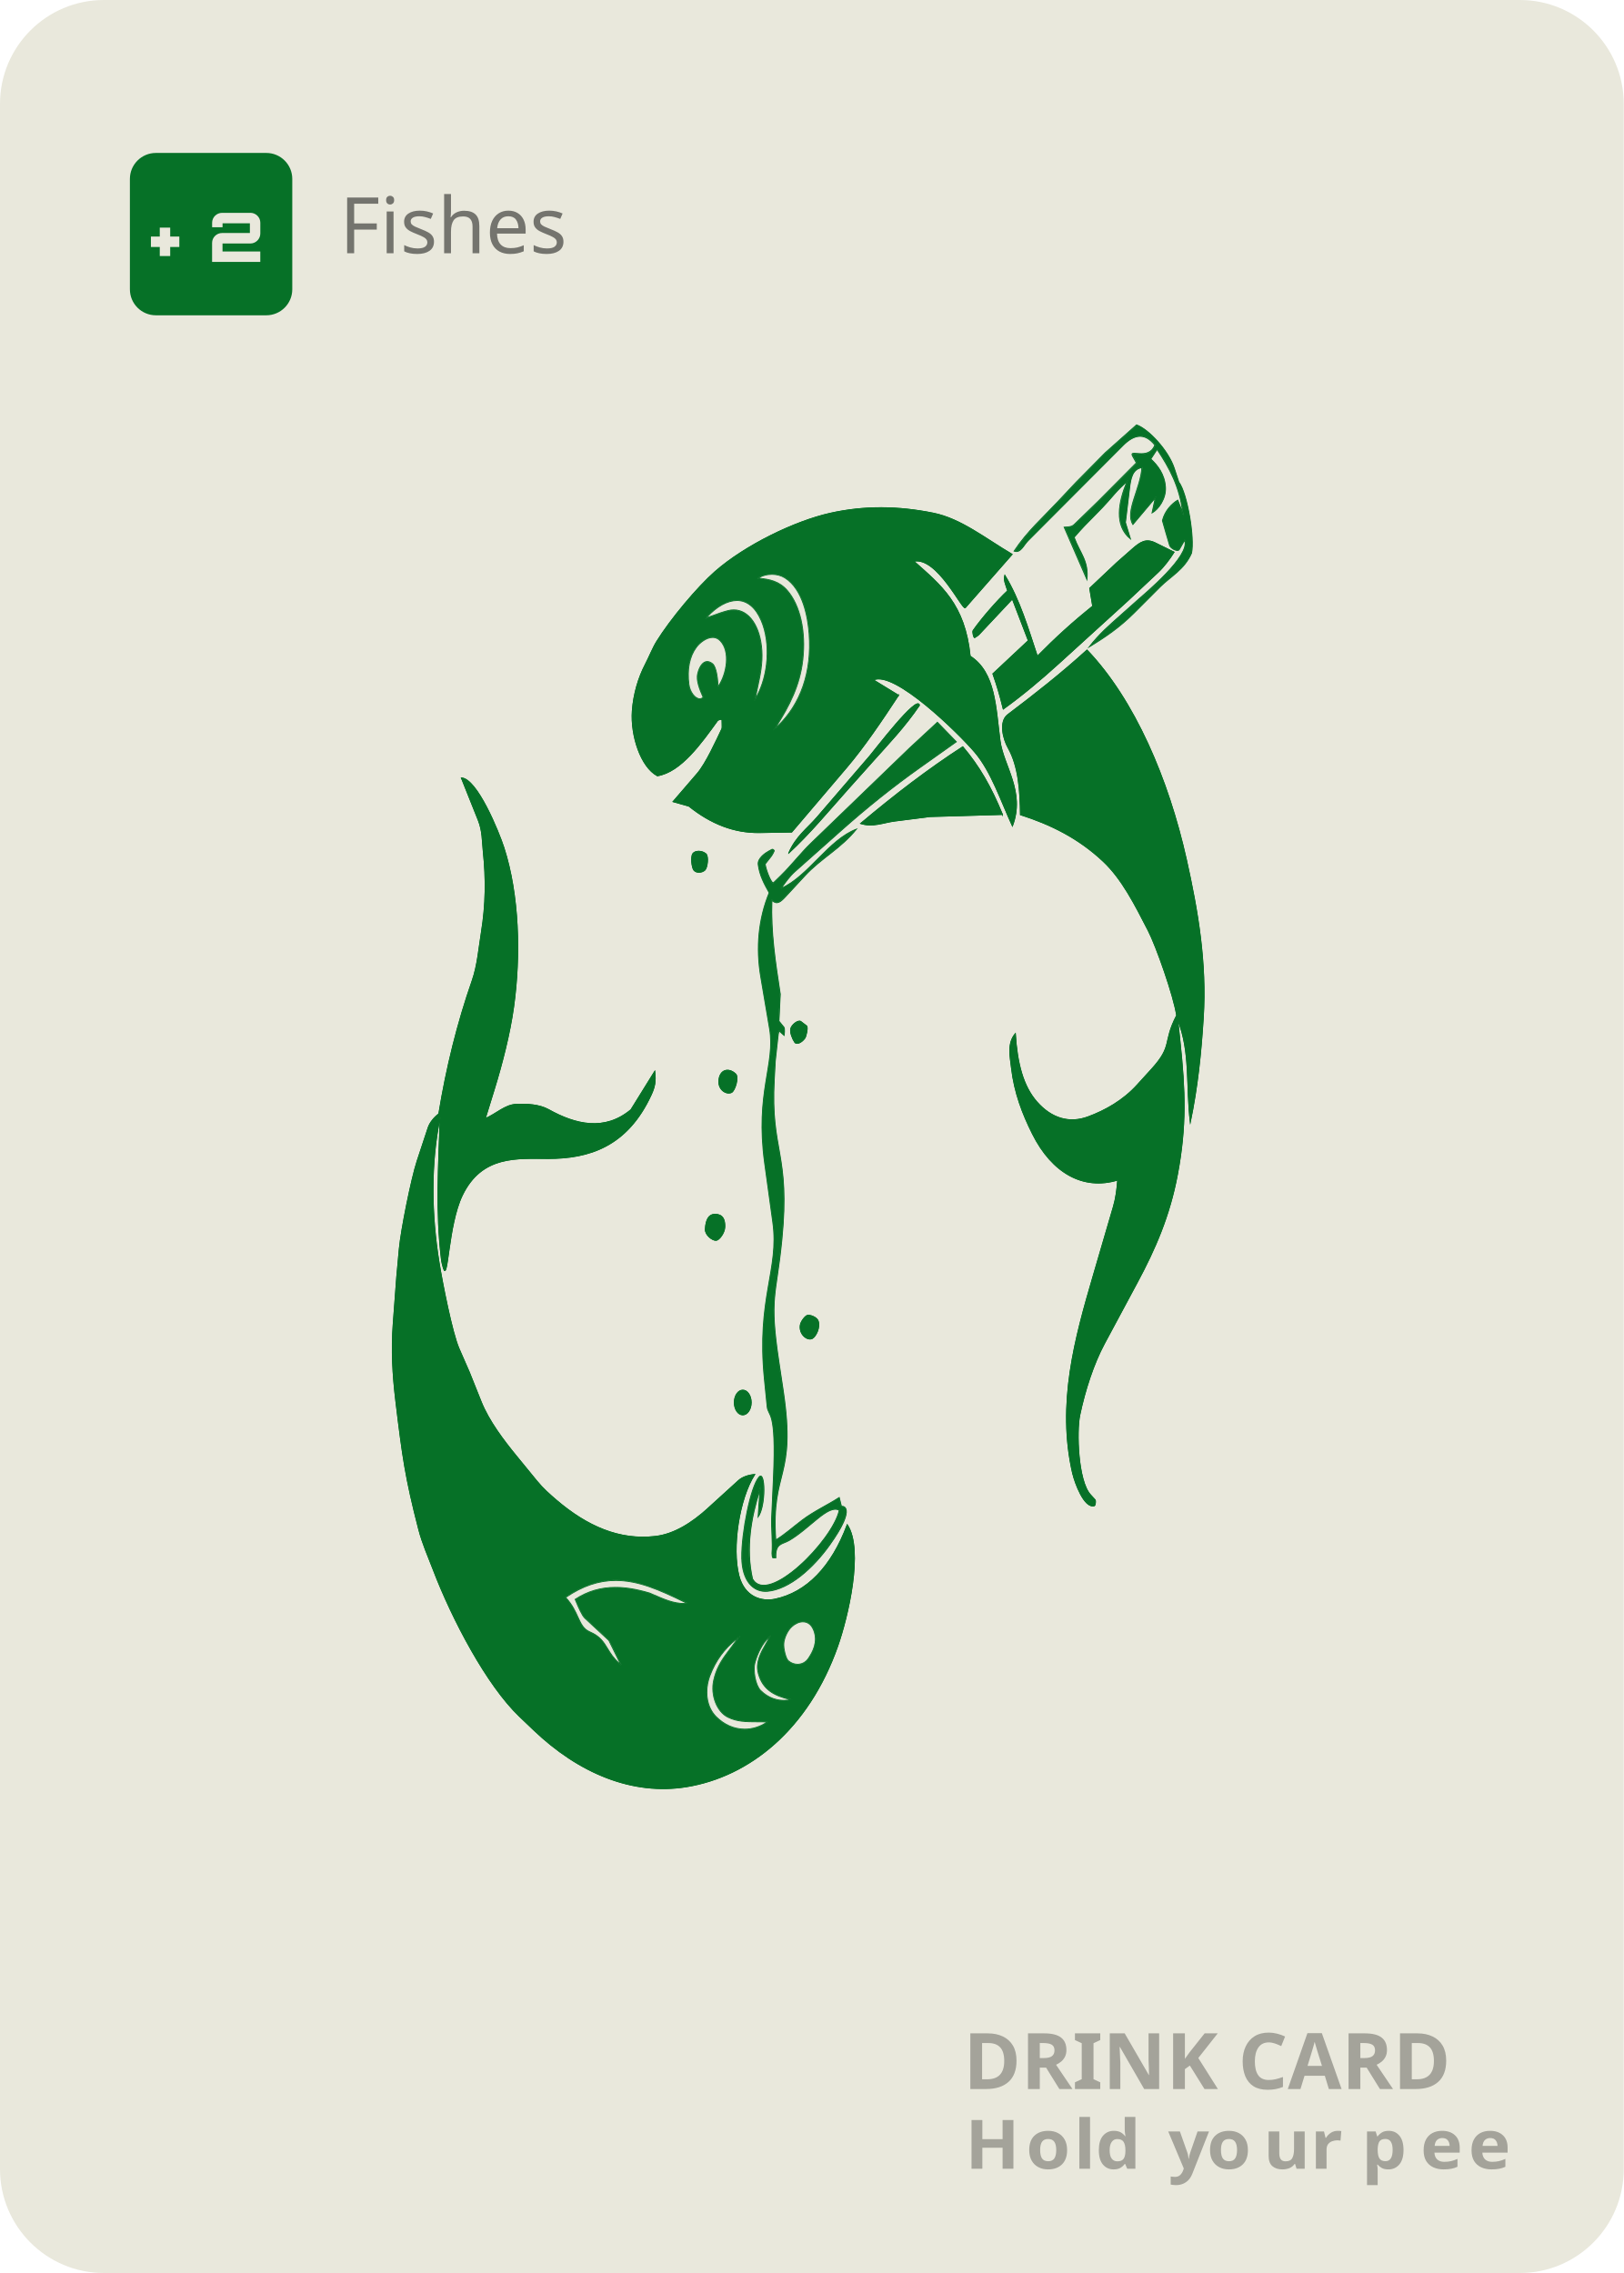
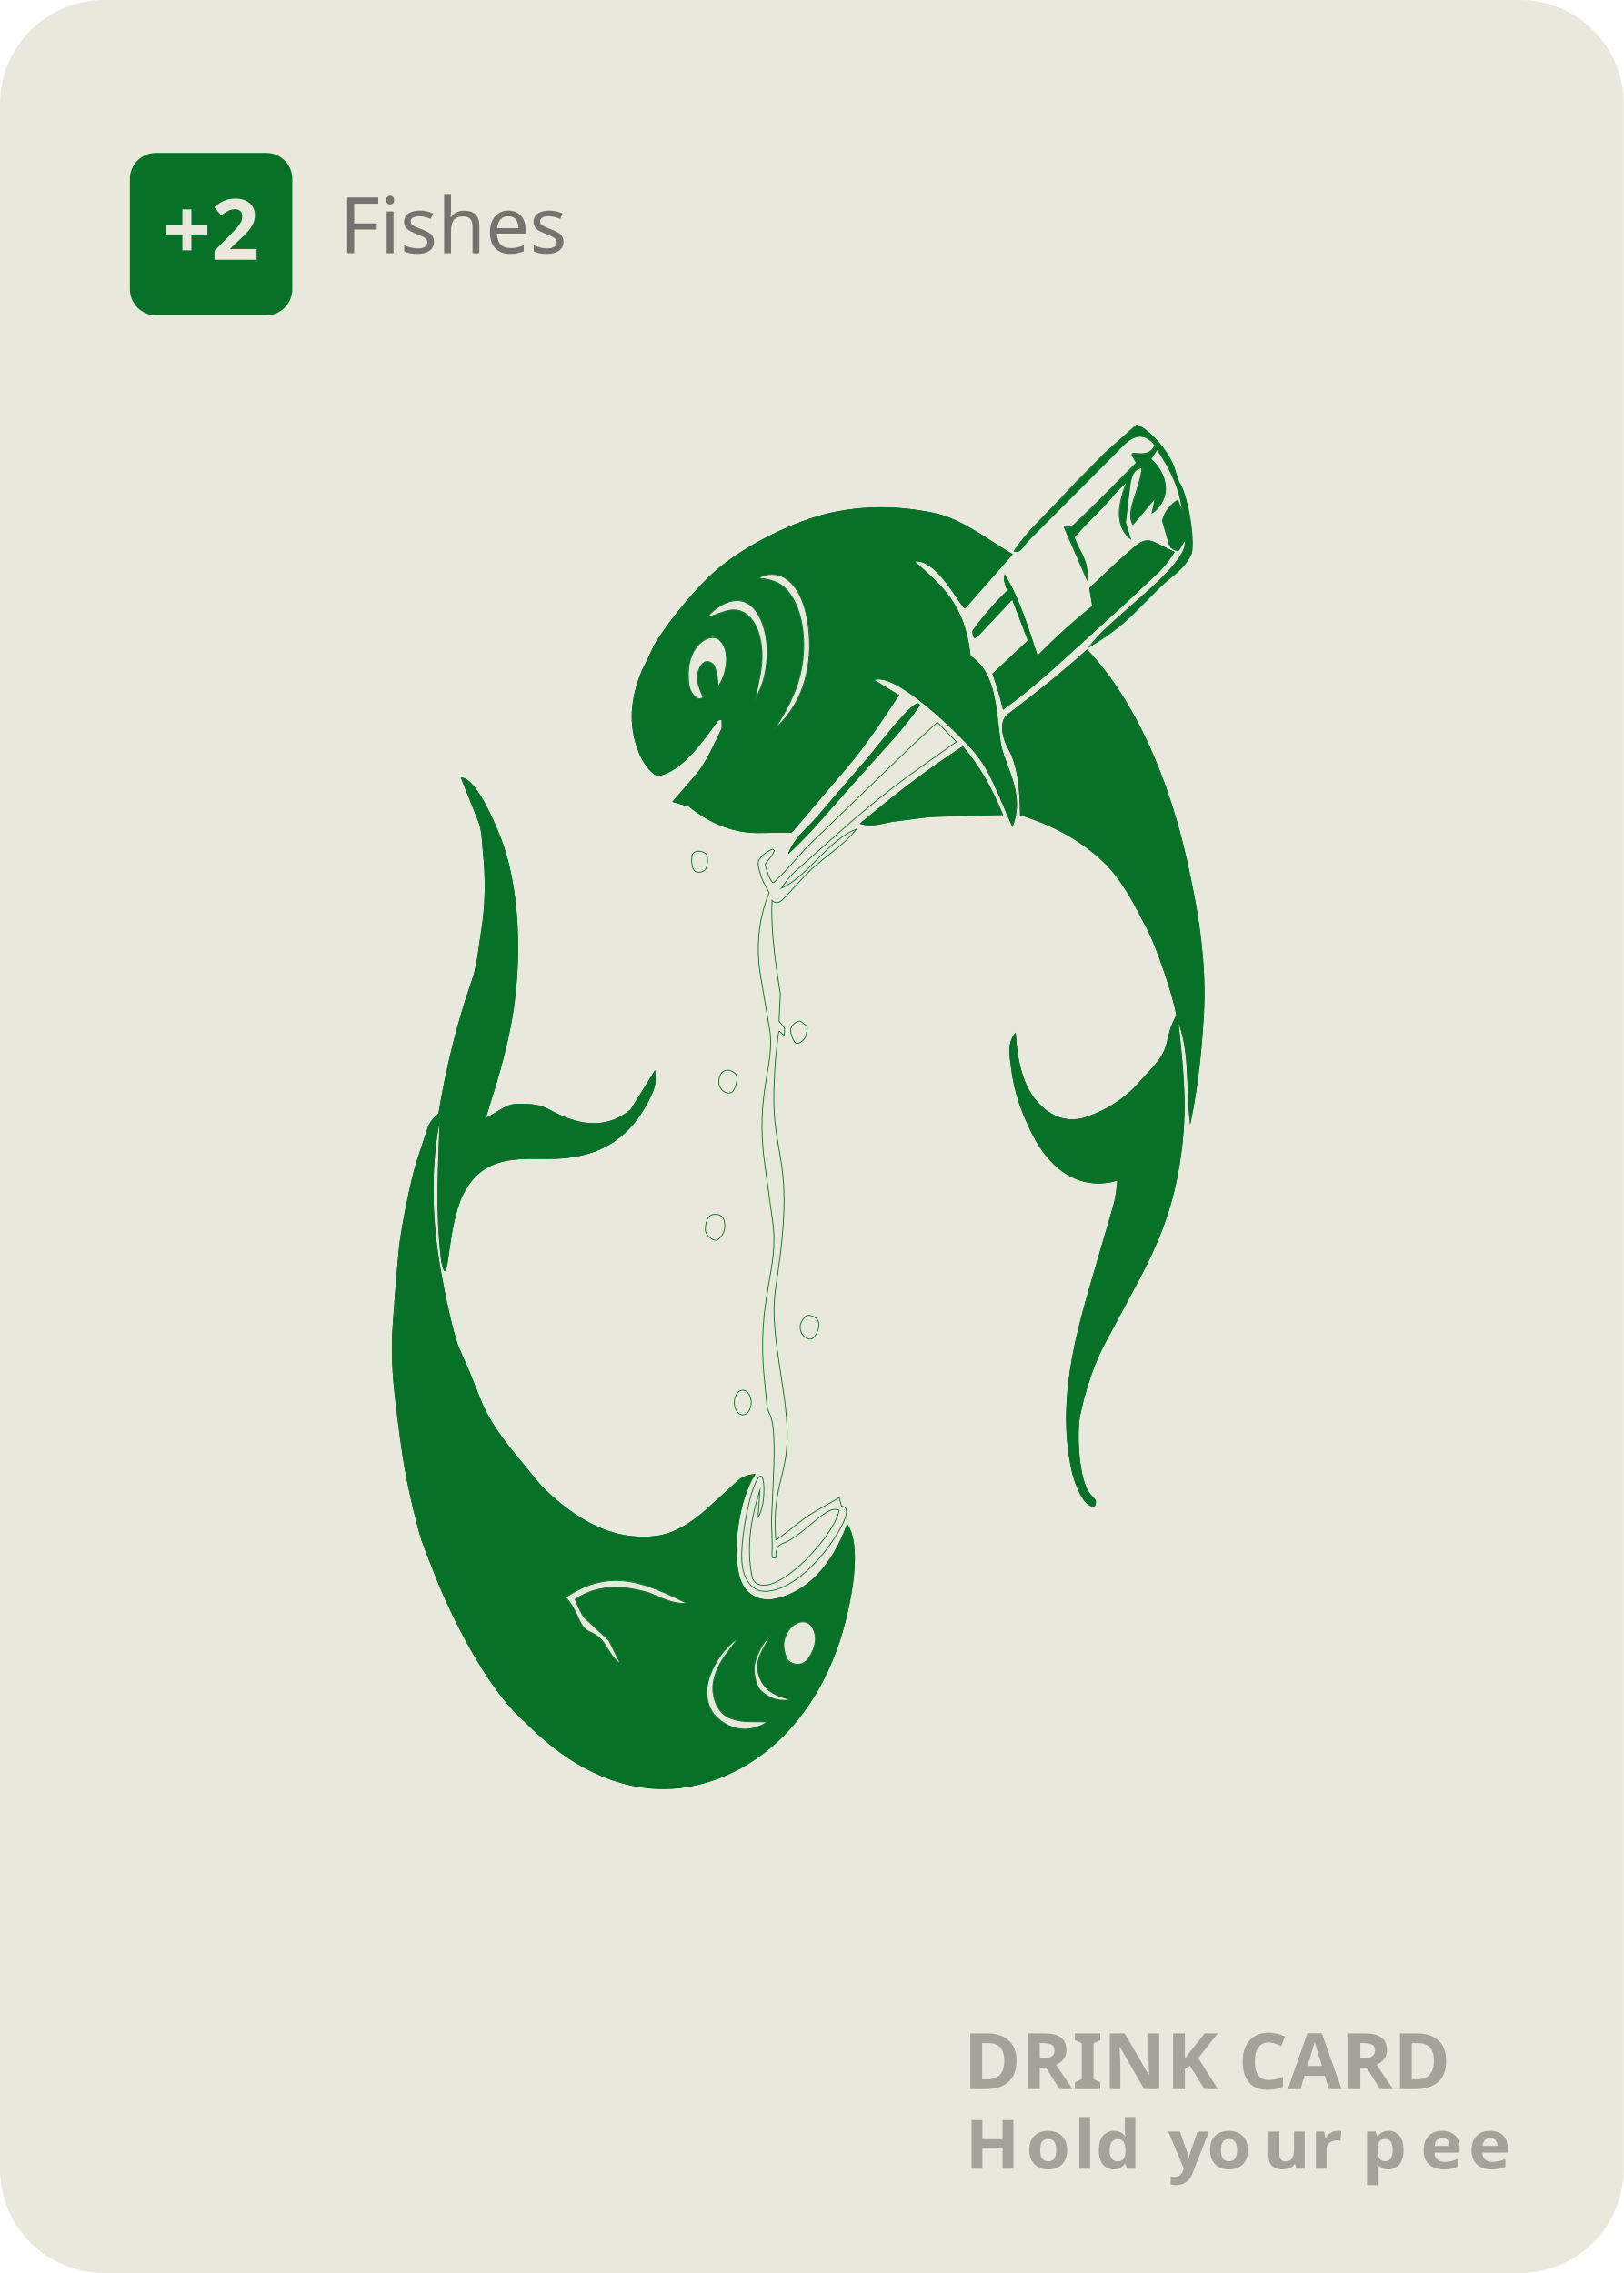
<svg xmlns="http://www.w3.org/2000/svg" id="Layer_1" data-name="Layer 1" viewBox="0 0 500 700">
  <defs>
+     <linearGradient id="revealGrad" x1="0" y1="0" x2="0" y2="1">
+       <stop offset="0%" stop-color="#000" />
+       <stop offset="10%" stop-color="#fff" />
+       <stop offset="70%" stop-color="#fff" />
+       <stop offset="100%" stop-color="#000" />
+     </linearGradient>
+     <mask id="waterMask">
+       <rect x="0" y="-700" width="500" height="700" fill="url(#revealGrad)">
+         <animate attributeName="y" values="-700; 700" dur="2.5s" repeatCount="indefinite" />
+       </rect>
+     </mask>
    <style>
      .cls-1 {
        font-family: Apple-Chancery, 'Apple Chancery';
        opacity: .5;
      }

      .cls-1, .cls-2 {
        font-size: 24px;
      }

      .cls-3, .cls-4 {
        fill: #067127;
      }

      .cls-3, .cls-5 {
        stroke: #067127;
        stroke-miterlimit: 10;
        stroke-width: .25px;
      }

      .cls-5 {
        fill: none;
      }

      .cls-2, .cls-6 {
        font-family: Orbitron-Bold, Orbitron;
        font-weight: 700;
        opacity: .3;
      }

      .cls-7 {
        fill: #e9e8dc;
      }

      .cls-6 {
        font-size: 21px;
      }

      .cls-8 {
        letter-spacing: -.03em;
      }

-       .cls-9 {
-         letter-spacing: -.02em;
+       .flowing-sake {
+         opacity: 0;
+         animation: flowSequence 1.8s infinite linear;
      }

-       .flowing-sake {
-         animation: flow 1.5s infinite ease-in-out alternate;
-         transform-origin: center;
-       }
- 
-       @keyframes flow {
+       @keyframes flowSequence {
        0% {
-           transform: translateY(0) scale(1);
-           opacity: 0.8;
+           opacity: 0;
+           transform: translateY(-8px);
+         }
+         20% {
+           opacity: 1;
+         }
+         80% {
+           opacity: 1;
+           transform: translateY(8px);
        }
        100% {
-           transform: translateY(4px) scale(1.05);
-           opacity: 1;
+           opacity: 0;
+           transform: translateY(16px);
        }
      }
    </style>
  </defs>
  <g>
    <rect class="cls-7" width="500" height="700" rx="32" ry="32" />
    <g>
      <rect class="cls-4" x="40" y="47.1" width="50" height="50" rx="8" ry="8" />
      <g>
-         <path class="cls-7" d="M52.41,70.1v2.75h2.81v3.21h-2.81v2.79h-3.21v-2.79h-2.73v-3.21h2.73v-2.75h3.21Z" />
-         <path class="cls-7" d="M77.09,65.54c1.68,0,3.07,1.36,3.07,3.04v3.34c0,1.68-1.39,3.07-3.07,3.07h-8.57v2.46h11.63v3.21h-14.84v-5.86c0-1.68,1.39-3.04,3.07-3.04h8.57v-3h-8.42v1.22h-3.21v-1.39c0-1.68,1.39-3.04,3.07-3.04h8.71Z" />
+         <text class="cls-7" x="65" y="80" text-anchor="middle" font-family="Orbitron-Bold, Orbitron" font-weight="700" font-size="26">+2</text>
      </g>
    </g>
    <text class="cls-1" transform="translate(104.57 77.98)">
      <tspan x="0" y="0">Fishes </tspan>
    </text>
    <text class="cls-6" transform="translate(297.18 667.89) scale(1.05 1)">
      <tspan x="0" y="0">H</tspan>
      <tspan class="cls-8" x="17.87" y="0">o</tspan>
      <tspan x="31.88" y="0">ld </tspan>
      <tspan class="cls-8" x="59.58" y="0">yo</tspan>
      <tspan x="87.44" y="0">ur p</tspan>
      <tspan class="cls-9" x="133.54" y="0">e</tspan>
      <tspan x="147.59" y="0">e</tspan>
    </text>
    <text class="cls-2" transform="translate(296.64 643.34)">
      <tspan x="0" y="0">DRINK CARD</tspan>
    </text>
  </g>
  <g>
    <path class="cls-5" d="M348.86,161.54l6.85-8.13-.98,4.59c2.03-1.13,4.41-4.44,4.17-7.99-.26-3.94-2.38-6.68-4.51-8.65l1.92-2.93c3.77,5.64,6.96,11.55,7.86,19.42l-1.49-3.85c-1.73,1-3.99,3.2-4.75,6.33.63,2.2,1.62,5.69,2.22,7.65.3.97,2.52,2.1,3,1.27l1.63-2.84c1.83,4.74-12.24,16.39-14.71,18.59l-5.15,4.59c-3.29,2.93-6.4,5.58-9.59,9.69,4.88-2.94,9.46-6.05,13.88-10.48l8.07-8.08c3.16-3.16,7.44-5.28,9.65-10.38,1-4.63-1.31-18.49-3.93-21.9l-1.39-4.23c-1.82-5.53-7.96-12.11-11.64-13.38l-9.66,8.6-9,9.11-5.55,5.91c-4.66,4.97-9.4,9.1-13.52,15.28,2.04.76,2.94-1.8,4.34-3.21l29.26-29.35c3.1-3.11,6.46-4.24,9.75-.11-1.88,4.96-8.23.93-6.83,3.44l1.14,2.03-11.72,11.79-7.35,7.14c-.72.7-1.49.82-3.16.88l7.04,16.2c.6-5.87-2.15-8.16-3.93-13.07,4.75-5.56,6.72-6.67,12.36-13.27,1.12-1.32,2.63-2.75,3.87-3.91-2.59,6.28-4.06,13.55,1.12,17.71l-1.56-5.1,1.27-10.55c.37-3.11.92-5.86,3.76-6.33-.36,6.4-5.29,13.56-2.76,17.48ZM276.69,214.12l-7.72-4.73c6.47-3,26.19,16.36,31.21,22.25,5.06,5.93,8.01,14.95,11.58,22.74,4-10.62-2.78-18.45-3.81-26.25-1.35-10.23-1.38-21.04-9.2-26.07-1.63-16.05-8.99-21.78-17.34-29.22,7.25-1.45,14.99,15.29,15.84,14.31l1.69-1.94,12.73-14.5c-8.36-4.94-15.78-10.97-24.28-12.69-10.62-2.15-21.34-2.31-31.82.05s-26.04,9.75-35.42,17.99c-5.4,4.75-13.66,14.59-17.93,21.48-1.21,1.95-2.37,4.88-3.54,7.12-2.06,3.96-3.61,9-3.98,14.26-.54,7.61,2.61,17.27,7.72,20,7.29-1.18,13.55-10.12,18.48-16.91.29-.41,1.47-.72,1.43-.2-.03.35.12,2.29-.02,2.58-1.75,3.67-4.93,10.72-7.61,13.83l-7.46,8.66,4.89,1.38c6.74,5.43,13.96,8.28,21.77,8.15l9.89-.16,16.95-19.93c5.25-6.17,10.62-14.08,15.95-22.21ZM316.65,197.27l-10.92,10.23c1.36,3.9,2.1,6.42,3.2,10.86,5.94-4.27,11.67-9.1,17.27-14.19l21.27-19.35,9.14-8.58c1.81-1.7,3.54-4.02,4.92-6.2l-5.73-2.83c-2.9-1.43-4.58-.38-7.13,1.86l-4.8,4.22-8.33,7.87.92,5.5c-6.05,4.86-11.34,9.66-17.03,15.43-2.84-8.5-5.39-17.32-10.02-24.93-.45,1.42.28,2.93.87,4.76-3.23,3.03-7.97,8.44-10.63,12.25-.28.4.18,2.39.5,2.18.21-.14.99-.59,1.3-.93l10.28-10.95,4.91,12.8ZM330.33,453.87c.65,2.8,3.52,10.7,6.62,9.86.35-.09.53-1.54.24-1.85l-1.43-1.57c-3.86-4.26-4.32-19.5-3.27-24.49,1.62-7.71,4.27-15.84,7.6-22.05l10.08-18.78c5.52-10.28,10-20.5,12.4-33.29,2.81-14.98,2.4-25.67.78-41.05l-.69-6.54c3.98,9.85,2.5,20.31,3.86,31.51,2.26-10.87,3.33-21.4,4.01-32.24,1.06-16.86-1.66-32.84-5.23-48.76-5.5-24.54-15.88-49.02-30.59-64.43-7.98,7.26-16.02,13.57-24.38,19.88-2.82,2.13-1.46,7.51.09,10.24,3.24,5.72,3.7,13.3,3.79,20.61,9.11,2.9,17.72,7.06,25.45,14.3,5.84,5.48,9.79,13.38,13.89,21.35,2.48,4.8,7.9,20.2,8.76,26.15-4.4,8.49-1.01,9.15-7.71,16.53l-4.45,4.89c-4.35,4.79-9.83,7.85-15.11,9.8-5.76,2.13-11.27.52-15.77-4.61-4.19-4.78-6.04-11.73-6.62-21.01-2.54,2.99-1.63,6.95-1.2,10.59.9,7.65,3.37,14.06,6.47,20.28,6.07,12.15,15.72,17.43,26.23,14.24-.19,2.75-.56,5.6-1.3,8.13l-6.24,21.36c-5.57,19.07-11.28,39.37-6.3,60.96ZM242.87,262.73c6.57-6.06,12.18-12.91,18.24-19.7l7.81-8.74c4.79-5.36,9.65-10.41,14.21-17.09-.55-3.56-13.84,13.91-15.27,15.57l-16.25,18.89c-3.05,3.54-6.49,5.85-8.74,11.06ZM228.4,479.68c.08,7.23,3.59,10.77,7.93,10.39,6.83-.6,14.14-7.26,19.07-14.14,8.97-12.52,3.68-12.21,3.73-11.99l-.7-2.78c-3.61,2.33-7.71,4.18-11.38,6.94-2.77,2.09-5.38,4.44-8.15,6.14-1.48-21.97,6.4-18.58,2.3-45.93l-1.35-8.99c-3.01-20.07-.85-19.7.92-37.47,2.67-26.8-3.57-27.25-2.33-49.45l.31-5.63.76-6.93c.07-.61.21-2.5.53-2.21l1.43,1.27c.04-.21.28-2.13-.06-2.55l-1.53-1.88.4-8.32c-1.49-9.8-2.94-19.04-2.57-28.87,1.59,1.56,2.8.37,4.27-1.22l5.85-6.32c5.1-5.51,11.02-8.32,15.95-14.43-8.66,3.26-14.83,14.49-23.16,18.22,1.06-1.61,2.56-3.66,4.07-5.01l14.36-12.76c7.91-7.03,15.87-13.41,24.18-19.31l11.27-8-5.85-6.03-8.67,8.03-30.14,29.09c-3.56,3.44-5.82,6.59-9.4,10.1l-2.19,2.14c-.77.76-2.86-5.37-2.55-5.76l1.9-2.43c.24-.31.67-1.16.81-1.52.09-.24-.46-.63-.64-.54l-1.03.56c-1.01.54-3.52,2.21-3.28,4.15.41,3.31,1.83,5.95,3.38,8.7-3.27,7.98-4.14,16.81-2.59,25.92l2.71,15.97c1.86,10.94-4.51,19.57-1.51,41.39l2.52,18.29c2,14.5-5.09,23.29-2.6,48.21l.84,8.42c.33,3.3,2.9.67,1.95,21.83l-.55,12.22c-.16,3.52.38,7.84.09,11.18-.02.28.11,1.4.29,1.39h.93c-.19-4.58,1.93-4.08,4.08-5.33,6.41-3.73,11.99-11.2,15.41-9.32-1.92,9.16-21.94,29.47-26.67,21.13-2.15-9.41-.42-18.99,2.25-27.35l-.56,8.33c2.45-3.33,2.3-14.63.28-12.36-2.6,2.92-5.41,17.23-5.32,24.84ZM308.69,250.84c-3.57-8.67-7.13-14.84-12.22-20.87-10.77,6.97-20.85,14.72-31.47,23.64,3.8,1.22,6.99-.3,10.53-.75l10.79-1.38,22.37-.65ZM218.08,464.44c-5.04,4.58-10.48,8.02-16.23,8.7-11.14,1.32-21.13-3.13-30.53-11.16-2.17-1.86-4.1-3.55-6.01-5.89l-6.34-7.75c-3.89-4.75-8.43-10.72-10.82-16.69l-3.6-9-3.19-7.3c-2.14-4.9-5.17-20.38-6.17-26.62-2.36-14.6-2.67-30.4.35-44.71-.52,15.41-1.39,28.98.36,43.71.1.88.43,2.19.62,2.81,1.47,4.68,1.41-13.18,5.81-22.37,6-12.54,16.99-11.39,26.52-11.39,12.39,0,24.3-3.57,31.7-19.69,1.03-2.24,1.48-4.01,1.07-7.18l-3.81,6.14-3.53,5.69c-8.08,6.75-17.05,4.6-25.37-.04-2.87-1.6-6.73-1.76-9.9-1.63-3.55.15-6.16,2.95-9.58,4.39l2.81-9.1c2.36-7.66,4.78-17.02,5.92-25.23,2.23-16.06,1.68-34.56-2.98-49.05-1.59-4.93-8.31-21.35-13.12-21.52l5.19,13c1.35,3.37,1.2,6.3,1.56,9.77.88,8.33.77,16.35-.56,24.59-.81,4.99-1.22,10.38-2.84,15.02-4.6,13.17-7.98,26.93-10.3,41.08-1.36,1.01-2.74,2.62-3.28,4.25l-3.39,10.26c-1.78,5.39-4.98,21.36-5.5,27.07l-.79,8.62-1.08,14.45c-.6,8.07-.19,15.57.79,23.74,2.05,17.04,2.95,23.68,7.06,39.57,1.15,4.44,2.9,8.29,4.45,12.36,5.87,15.4,16.54,35.64,26.56,45.22l4.45,4.25c13.84,13.22,30.37,20.16,47.02,17.44,19.4-3.17,37.53-17.71,46.54-43.27,3.11-8.81,8.11-29.69,2.95-37.44-4.85,13.06-12.57,20.9-22.24,22.93-4.19.88-9.41-.68-11.11-7.2-2.22-8.54.05-23.69,4.85-31.2-1.9.17-3.76.77-4.96,1.85l-9.36,8.51ZM217.36,262.93c-1.21-1.04-3.29-1.03-4.01-.05-.68.93-.36,4.26.33,5.11.74.92,2.51.8,3.4-.06.75-.73,1.2-4.22.28-5.01ZM247.83,319.74c.45-.62,1.04-3.41.55-3.79l-1.78-1.36c-.78-.6-2.84.99-3.12,2.27-.23,1.09.5,3.03,1.26,4.14.55.8,2.11.08,3.09-1.26ZM226.54,330.75c-2.25-2.15-5.06-1.29-5.19,2.24-.1,2.7,2.34,4.17,3.9,3.46,1.08-.5,2.36-4.68,1.29-5.7ZM223.19,377.94c.15-3.65-1.8-4.06-3.3-3.97s-2.56,1.41-2.7,4.6c-.08,1.72,2.12,3.48,3.33,3.41.94-.06,2.6-2.25,2.67-4.04ZM251.91,406.74c-.42-1.09-2.46-1.88-3.3-1.65-.72.2-1.99,1.88-2.17,2.96-.47,2.81,2.1,4.89,3.64,4.18,1.1-.51,2.63-3.45,1.83-5.49ZM231.32,431.92c0-2.1-1.16-3.81-2.6-3.81s-2.6,1.71-2.6,3.81,1.16,3.81,2.6,3.81,2.6-1.71,2.6-3.81Z" />
    <g>
-       <path class="cls-3 flowing-sake" style="animation-delay: 0s;" d="M223.19,377.94c-.08,1.79-1.73,3.98-2.67,4.04-1.22.07-3.41-1.69-3.33-3.41.14-3.19,1.28-4.52,2.7-4.6,1.5-.09,3.46.32,3.3,3.97Z" />
-       <path class="cls-3 flowing-sake" style="animation-delay: 0.2s;" d="M251.91,406.74c.79,2.04-.74,4.98-1.83,5.49-1.54.71-4.11-1.37-3.64-4.18.18-1.08,1.45-2.76,2.17-2.96.84-.23,2.88.56,3.3,1.65Z" />
-       <path class="cls-3 flowing-sake" style="animation-delay: 0.4s;" d="M226.54,330.75c1.06,1.02-.21,5.2-1.29,5.7-1.55.72-4-.75-3.9-3.46.14-3.53,2.95-4.39,5.19-2.24Z" />
-       <ellipse class="cls-3 flowing-sake" style="animation-delay: 0.6s;" cx="228.72" cy="431.92" rx="2.6" ry="3.81" />
-       <path class="cls-3 flowing-sake" style="animation-delay: 0.8s;" d="M217.36,262.93c.92.79.47,4.28-.28,5.01-.88.86-2.65.98-3.4.06-.68-.85-1-4.18-.33-5.11.72-.98,2.79-.99,4.01.05Z" />
-       <path class="cls-3 flowing-sake" style="animation-delay: 1.0s;" d="M247.83,319.74c-.97,1.34-2.53,2.06-3.09,1.26-.77-1.11-1.5-3.06-1.26-4.14.27-1.28,2.34-2.87,3.12-2.27l1.78,1.36c.49.38-.1,3.17-.55,3.79Z" />
+       <path class="cls-3 flowing-sake" style="animation-delay: 0.9s;" d="M223.19,377.94c-.08,1.79-1.73,3.98-2.67,4.04-1.22.07-3.41-1.69-3.33-3.41.14-3.19,1.28-4.52,2.7-4.6,1.5-.09,3.46.32,3.3,3.97Z" />
+       <path class="cls-3 flowing-sake" style="animation-delay: 1.2s;" d="M251.91,406.74c.79,2.04-.74,4.98-1.83,5.49-1.54.71-4.11-1.37-3.64-4.18.18-1.08,1.45-2.76,2.17-2.96.84-.23,2.88.56,3.3,1.65Z" />
+       <path class="cls-3 flowing-sake" style="animation-delay: 0.6s;" d="M226.54,330.75c1.06,1.02-.21,5.2-1.29,5.7-1.55.72-4-.75-3.9-3.46.14-3.53,2.95-4.39,5.19-2.24Z" />
+       <ellipse class="cls-3 flowing-sake" style="animation-delay: 1.5s;" cx="228.72" cy="431.92" rx="2.6" ry="3.81" />
+       <path class="cls-3 flowing-sake" style="animation-delay: 0s;" d="M217.36,262.93c.92.79.47,4.28-.28,5.01-.88.86-2.65.98-3.4.06-.68-.85-1-4.18-.33-5.11.72-.98,2.79-.99,4.01.05Z" />
+       <path class="cls-3 flowing-sake" style="animation-delay: 0.3s;" d="M247.83,319.74c-.97,1.34-2.53,2.06-3.09,1.26-.77-1.11-1.5-3.06-1.26-4.14.27-1.28,2.34-2.87,3.12-2.27l1.78,1.36c.49.38-.1,3.17-.55,3.79Z" />
      <g>
        <path class="cls-3" d="M276.69,214.12c-5.33,8.13-10.7,16.03-15.95,22.21l-16.95,19.93-9.89.16c-7.81.13-15.02-2.72-21.77-8.15l-4.89-1.38,7.46-8.66c2.68-3.11,5.87-10.17,7.61-13.83.14-.29-.01-2.23.02-2.58.04-.52-1.13-.2-1.43.2-4.93,6.79-11.19,15.73-18.48,16.91-5.11-2.73-8.26-12.38-7.72-20,.37-5.26,1.92-10.31,3.98-14.26,1.17-2.25,2.33-5.17,3.54-7.12,4.27-6.89,12.53-16.73,17.93-21.48,9.38-8.24,24.47-15.53,35.42-17.99s21.2-2.19,31.82-.05c8.51,1.72,15.92,7.75,24.28,12.69l-12.73,14.5-1.69,1.94c-.85.98-8.59-15.76-15.84-14.31,8.35,7.43,15.71,13.17,17.34,29.22,7.82,5.03,7.85,15.83,9.2,26.07,1.03,7.8,7.81,15.63,3.81,26.25-3.57-7.79-6.52-16.8-11.58-22.74-5.02-5.9-24.74-25.26-31.21-22.25l7.72,4.73ZM238.13,224.96c7.37-6.19,12.14-16.41,11.14-29.76-.54-7.23-2.71-14.34-7.54-17.35-2.53-1.58-6.34-1.41-8.56.27,3.38.36,6.58.75,9.22,3.84,4.19,4.9,5.6,13.22,4.72,21.18-.98,8.79-4.92,15.48-8.98,21.82ZM234.48,200.37c.34,5.38-1.15,9.92-2.14,15.41,4.18-6.36,5.41-17.22,2.15-24.77-4.25-9.82-12.41-6.39-17.36-.47,2.54-.86,4.81-1.82,7.17-2.4,5.45-1.33,9.66,4.05,10.18,12.23ZM219.34,204.48c1.23.98,1.63,5.06,1.68,7.29,2.65-3.4,4.29-10.86.86-14.5-2.32-2.46-5.88-.25-7.55,2-2.22,3-2.87,7.16-2.29,11.57.4,3.06,3.04,5.63,4.61,3.91-1.14-2.57-2.19-5.25-1.7-7.25.59-2.46,2.1-4.84,4.39-3.01Z" />
        <path class="cls-3" d="M330.33,453.87c-4.99-21.59.73-41.89,6.3-60.96l6.24-21.36c.74-2.52,1.11-5.38,1.3-8.13-10.51,3.19-20.16-2.09-26.23-14.24-3.11-6.22-5.57-12.64-6.47-20.28-.43-3.64-1.34-7.6,1.2-10.59.58,9.28,2.43,16.23,6.62,21.01,4.5,5.13,10.01,6.74,15.77,4.61,5.28-1.95,10.76-5.01,15.11-9.8l4.45-4.89c6.7-7.37,3.31-8.04,7.71-16.53-.86-5.96-6.28-21.35-8.76-26.15-4.11-7.97-8.05-15.87-13.89-21.35-7.73-7.25-16.35-11.4-25.45-14.3-.09-7.31-.55-14.89-3.79-20.61-1.55-2.74-2.9-8.11-.09-10.24,8.36-6.32,16.4-12.62,24.38-19.88,14.71,15.41,25.09,39.9,30.59,64.43,3.57,15.92,6.29,31.9,5.23,48.76-.68,10.84-1.75,21.37-4.01,32.24-1.36-11.2.12-21.66-3.86-31.51l.69,6.54c1.62,15.38,2.03,26.07-.78,41.05-2.4,12.79-6.88,23.01-12.4,33.29l-10.08,18.78c-3.34,6.21-5.98,14.34-7.6,22.05-1.05,4.99-.59,20.23,3.27,24.49l1.43,1.57c.28.31.1,1.76-.24,1.85-3.1.84-5.97-7.06-6.62-9.86Z" />
-         <g>
+         <g mask="url(#waterMask)">
          <path class="cls-4" d="M235.7,489.97c-4.35,0-7.1-3.94-7.18-10.29-.09-7.5,2.69-21.83,5.29-24.76.15-.17.29-.26.4-.26.17,0,.31.2.39.37.93,1.83.64,8.83-1.02,11.7l.59-8.87-.31.98c-3.34,10.48-4.07,19.45-2.25,27.42.78,1.38,1.97,2.07,3.54,2.07,7.26,0,21.73-15.41,23.37-23.19l.02-.09-.08-.04c-.38-.21-.8-.31-1.25-.31-2.06,0-4.62,2.14-7.59,4.63-2.03,1.7-4.33,3.63-6.7,5.01-.47.28-.95.46-1.4.65-1.53.61-2.86,1.14-2.74,4.66h-.8c-.06-.08-.19-.96-.17-1.25.16-1.83.07-3.97-.01-6.05-.07-1.74-.15-3.54-.07-5.14l.55-12.22c.72-15.85-.54-18.38-1.37-20.05-.28-.55-.49-.99-.57-1.8l-.84-8.42c-1.37-13.72.15-22.44,1.49-30.13,1.08-6.2,2.01-11.55,1.11-18.08l-2.52-18.29c-1.72-12.49-.35-20.76.76-27.41.83-4.99,1.54-9.3.75-13.99l-2.71-15.97c-1.56-9.18-.69-17.88,2.58-25.85l.02-.06-.03-.05c-1.67-2.95-2.98-5.46-3.37-8.65-.26-2.08,2.86-3.83,3.22-4.03l1.03-.56c.11,0,.33.14.43.28.04.05.04.09.04.1-.14.37-.56,1.19-.79,1.48l-1.9,2.43c-.28.35.67,3.2,1.38,4.66.6,1.23.93,1.37,1.12,1.37.09,0,.17-.03.23-.1l2.19-2.15c1.76-1.72,3.21-3.38,4.62-4.98,1.46-1.66,2.97-3.37,4.78-5.13l30.14-29.09,8.58-7.95,5.67,5.84-11.15,7.92c-8.2,5.82-16.11,12.14-24.19,19.32l-14.36,12.76c-1.23,1.09-2.61,2.78-4.09,5.03l-.24.36.39-.18c4.02-1.8,7.59-5.39,11.05-8.87,3.62-3.64,7.37-7.41,11.66-9.17-2.63,3.16-5.56,5.46-8.4,7.69-2.43,1.91-4.93,3.88-7.24,6.36l-5.85,6.32c-1,1.08-1.83,1.91-2.7,1.91-.46,0-.91-.23-1.39-.69l-.2-.2v.28c-.37,9.61,1,18.65,2.45,28.21l.1.68-.41,8.3,1.56,1.96c.24.29.14,1.65.07,2.23l-1.29-1.15-.11-.03c-.27,0-.41.49-.56,2.09l-.78,7.19-.31,5.63c-.56,10.12.44,15.83,1.41,21.36,1.17,6.64,2.37,13.5.92,28.09-.48,4.83-1,8.38-1.42,11.24-1.13,7.74-1.7,11.63.49,26.26l1.35,8.99c2.27,15.19.88,20.78-.6,26.71-1.16,4.64-2.36,9.44-1.7,19.21v.21s.19-.11.19-.11c1.85-1.13,3.57-2.52,5.4-3.99.91-.73,1.82-1.46,2.75-2.16,2.2-1.66,4.58-3,6.88-4.29,1.52-.85,2.95-1.66,4.34-2.55l.66,2.61.24-.06-.04.11s.06-.02.15-.02c.11,0,.66.03.96.61.47.92.45,3.61-5.02,11.25-4.59,6.41-11.99,13.47-18.98,14.09-.21.02-.41.03-.62.03Z" />
          <path class="cls-4" d="M288.66,222.75l5.48,5.65-11.03,7.83c-8.2,5.82-16.12,12.14-24.2,19.33l-14.36,12.76c-1.24,1.1-2.62,2.8-4.11,5.05l-.48.72.79-.35c4.04-1.81,7.62-5.41,11.09-8.9,3.48-3.49,7.06-7.1,11.13-8.93-2.53,2.94-5.33,5.14-8.04,7.27-2.43,1.91-4.94,3.88-7.25,6.38l-5.85,6.32c-.98,1.06-1.79,1.86-2.61,1.86-.42,0-.85-.22-1.3-.66l-.4-.4-.02.56c-.36,9.62,1.01,18.66,2.46,28.23l.1.64-.4,8.32v.1s.06.07.06.07l1.53,1.88c.17.21.13,1.25.07,1.89l-1.08-.96c-.09-.08-.17-.09-.23-.09-.4,0-.53.58-.69,2.21l-.03.25-.76,6.95-.31,5.63c-.56,10.13.44,15.85,1.41,21.39,1.16,6.63,2.37,13.48.92,28.06-.48,4.83-1,8.38-1.42,11.23-1.13,7.76-1.7,11.65.49,26.3l1.35,8.99c2.27,15.16.88,20.75-.6,26.66-1.16,4.65-2.36,9.46-1.7,19.25l.03.41.35-.22c1.85-1.14,3.59-2.53,5.42-4,.89-.72,1.82-1.46,2.75-2.16,2.2-1.65,4.57-2.99,6.87-4.28,1.4-.79,2.84-1.6,4.2-2.46l.61,2.44.49-.12c.03.13-.06.24-.12.26,0,0,.04,0,.1,0,.13,0,.59.04.85.54.46.9.42,3.54-5.01,11.12-4.57,6.39-11.94,13.43-18.89,14.04-.2.02-.41.03-.61.03-4.28,0-6.98-3.9-7.05-10.17-.09-7.48,2.67-21.76,5.26-24.67.17-.19.27-.21.31-.21.08,0,.19.11.28.3.87,1.71.66,7.95-.74,11.04l.48-7.24.14-2.06-.63,1.96c-3.34,10.5-4.08,19.5-2.25,27.49v.04s.03.03.03.03c.79,1.39,2.01,2.1,3.64,2.1,3.42,0,8.64-3.27,13.97-8.75,5.01-5.15,8.74-10.86,9.52-14.54l.04-.18-.16-.09c-.4-.22-.84-.33-1.31-.33-2.11,0-4.69,2.16-7.67,4.66-2.03,1.7-4.33,3.62-6.68,5-.47.27-.93.46-1.39.64-1.56.62-2.91,1.16-2.82,4.65h-.56c-.08-.22-.17-.89-.15-1.11.16-1.83.07-3.99-.01-6.07-.07-1.74-.15-3.53-.07-5.13l.55-12.22c.72-15.88-.55-18.43-1.39-20.11-.27-.54-.48-.97-.56-1.76l-.84-8.42c-1.37-13.7.15-22.41,1.49-30.1,1.08-6.21,2.02-11.57,1.11-18.12l-2.52-18.29c-1.72-12.47-.35-20.73.76-27.37.83-5,1.55-9.32.75-14.03l-2.71-15.97c-1.55-9.15-.69-17.83,2.58-25.79l.05-.11-.06-.11c-1.66-2.94-2.97-5.44-3.35-8.6-.24-2,2.8-3.71,3.15-3.9l.99-.54c.1.02.3.17.32.21-.14.36-.55,1.17-.77,1.45l-1.9,2.43c-.36.47.79,3.59,1.37,4.79.62,1.28.99,1.44,1.24,1.44.12,0,.23-.05.32-.14l2.19-2.15c1.76-1.72,3.22-3.38,4.62-4.98,1.46-1.66,2.96-3.37,4.78-5.12l30.13-29.08,8.49-7.87M288.67,222.41l-8.67,8.03-30.14,29.09c-3.56,3.44-5.82,6.59-9.4,10.1l-2.19,2.14s-.09.06-.15.06c-.86,0-2.7-5.46-2.41-5.83l1.9-2.43c.24-.31.67-1.16.81-1.52.08-.21-.35-.55-.57-.55-.03,0-.05,0-.07.01l-1.03.56c-1.01.54-3.52,2.21-3.28,4.15.41,3.31,1.83,5.95,3.38,8.7-3.27,7.98-4.14,16.81-2.59,25.92l2.71,15.97c1.86,10.94-4.51,19.57-1.51,41.39l2.52,18.29c2,14.5-5.09,23.29-2.6,48.21l.84,8.42c.33,3.3,2.9.67,1.95,21.83l-.55,12.22c-.16,3.52.38,7.84.09,11.18-.02.28.1,1.39.29,1.39h.93c-.19-4.58,1.93-4.08,4.08-5.33,5.72-3.33,10.77-9.62,14.23-9.62.42,0,.82.09,1.19.3-1.61,7.65-15.85,23.1-23.24,23.1-1.45,0-2.65-.6-3.42-1.97-2.15-9.41-.42-18.99,2.25-27.35l-.56,8.33c2.23-3.03,2.3-12.66.78-12.66-.15,0-.32.09-.5.3-2.6,2.92-5.41,17.23-5.32,24.84.08,6.88,3.25,10.42,7.3,10.42.21,0,.42,0,.63-.03,6.83-.6,14.14-7.26,19.07-14.14,7.74-10.81,4.86-12.06,3.96-12.06-.14,0-.24.03-.23.06l-.7-2.78c-3.61,2.33-7.71,4.18-11.38,6.94-2.77,2.09-5.38,4.44-8.15,6.14-1.48-21.97,6.4-18.58,2.3-45.93l-1.35-8.99c-3.01-20.07-.85-19.7.92-37.47,2.67-26.8-3.57-27.25-2.33-49.45l.31-5.63.76-6.93c.06-.57.19-2.24.47-2.24.02,0,.04,0,.07.03l1.43,1.27c.04-.21.28-2.13-.06-2.55l-1.53-1.88.4-8.32c-1.49-9.8-2.94-19.04-2.57-28.87.52.51,1.01.73,1.47.73.94,0,1.81-.88,2.79-1.95l5.85-6.32c5.1-5.51,11.02-8.32,15.95-14.43-8.66,3.26-14.83,14.49-23.16,18.22,1.06-1.61,2.56-3.66,4.07-5.01l14.36-12.76c7.91-7.03,15.87-13.41,24.18-19.31l11.27-8-5.85-6.03h0Z" />
        </g>
        <path class="cls-3" d="M316.65,197.27l-4.91-12.8-10.28,10.95c-.31.33-1.09.79-1.3.93-.32.21-.78-1.78-.5-2.18,2.66-3.81,7.4-9.22,10.63-12.25-.59-1.83-1.32-3.34-.87-4.76,4.64,7.61,7.19,16.43,10.02,24.93,5.68-5.77,10.98-10.56,17.03-15.43l-.92-5.5,8.33-7.87,4.8-4.22c2.55-2.24,4.23-3.29,7.13-1.86l5.73,2.83c-1.38,2.18-3.11,4.5-4.92,6.2l-9.14,8.58-21.27,19.35c-5.6,5.09-11.33,9.92-17.27,14.19-1.1-4.44-1.84-6.97-3.2-10.86l10.92-10.23Z" />
        <path class="cls-3" d="M308.69,250.84l-22.37.65-10.79,1.38c-3.54.45-6.73,1.96-10.53.75,10.62-8.92,20.71-16.67,31.47-23.64,5.09,6.03,8.65,12.2,12.22,20.87Z" />
        <g>
          <path class="cls-4" d="M335.86,198.82c2.76-3.46,5.47-5.87,8.33-8.4l5.96-5.31c.21-.19.5-.44.85-.75,3.86-3.35,15.6-13.56,13.89-17.98l-.09-.24-1.76,3.07c-.08.15-.25.22-.5.22-.82,0-2.07-.81-2.27-1.47-.47-1.52-1.17-3.99-1.76-6.04l-.46-1.6c.73-2.91,2.81-5.06,4.57-6.12l1.79,4.62-.11-.97c-.94-8.18-4.35-14.2-7.88-19.48l-.1-.16-2.08,3.18.08.07c2.8,2.58,4.26,5.39,4.47,8.56.21,3.2-1.8,6.42-3.87,7.72l1.03-4.8-7.06,8.38c-1.34-2.29-.21-5.74.99-9.38.85-2.6,1.73-5.28,1.88-7.88v-.16s-.15.03-.15.03c-2.91.48-3.49,3.32-3.86,6.44l-1.27,10.55,1.44,4.74c-3.85-3.38-4.11-9.19-.77-17.29l.22-.53-.42.39c-1.29,1.2-2.76,2.61-3.88,3.92-2.94,3.44-4.87,5.38-6.74,7.26-1.72,1.73-3.34,3.35-5.62,6.01l-.05.06.03.07c.55,1.52,1.18,2.77,1.8,3.98,1.3,2.58,2.44,4.82,2.17,8.55l-6.77-15.59c1.54-.07,2.32-.19,3.06-.91l7.35-7.14,11.79-11.86-1.18-2.11c-.21-.37-.2-.53-.17-.6.05-.09.23-.13.53-.13.23,0,.51.02.82.05.41.03.87.07,1.35.07,1.4,0,3.37-.28,4.3-2.73l.02-.07-.04-.06c-1.44-1.81-3-2.73-4.63-2.73s-3.41.92-5.3,2.82l-29.26,29.35c-.39.39-.75.88-1.09,1.34-.74,1.01-1.45,1.97-2.45,1.97-.17,0-.34-.03-.52-.08,3.04-4.52,6.34-7.88,9.84-11.44,1.19-1.21,2.39-2.42,3.58-3.69l5.55-5.91,9-9.11,9.6-8.55c3.58,1.28,9.67,7.74,11.5,13.27l1.39,4.23c2.73,3.56,4.9,17.35,3.92,21.84-1.54,3.54-4.11,5.64-6.59,7.67-1.07.88-2.09,1.71-3.03,2.65l-8.07,8.08c-4.45,4.45-9,7.5-13.27,10.1Z" />
          <path class="cls-4" d="M350.04,131.13c3.56,1.33,9.55,7.7,11.35,13.17l1.39,4.23v.04s.04.03.04.03c2.63,3.42,4.82,17.34,3.9,21.65-1.53,3.53-4.09,5.62-6.57,7.65-1.03.84-2.09,1.71-3.04,2.65l-8.07,8.08c-4.23,4.23-8.54,7.19-12.63,9.71,2.6-3.15,5.16-5.43,7.85-7.82l.82-.73,5.15-4.59c.21-.19.5-.44.85-.75,6.72-5.85,15.48-14.09,13.92-18.12l-.19-.49-.26.45-1.63,2.84c-.06.11-.19.16-.39.16-.76,0-1.97-.77-2.15-1.38-.46-1.51-1.17-3.99-1.74-5.98l-.46-1.6c.71-2.83,2.67-4.9,4.37-5.96l1.39,3.58.7,1.82-.22-1.93c-.94-8.2-4.36-14.24-7.9-19.54l-.21-.31-.21.32-1.92,2.93-.12.18.16.14c2.78,2.56,4.23,5.34,4.43,8.48.2,3.03-1.61,6.07-3.56,7.44l.86-4.01.21-.98-.65.77-6.62,7.86c-1.17-2.24-.07-5.59,1.08-9.12.85-2.6,1.74-5.3,1.89-7.91l.02-.31-.31.05c-3,.5-3.59,3.38-3.97,6.55l-1.27,10.55v.05s0,.05,0,.05l1.3,4.25c-3.48-3.38-3.61-9.04-.4-16.84l.44-1.06-.84.78c-1.29,1.21-2.77,2.62-3.89,3.93-2.94,3.44-4.87,5.38-6.74,7.25-1.72,1.73-3.35,3.36-5.62,6.02l-.09.11.05.14c.55,1.52,1.19,2.78,1.8,3.99,1.23,2.44,2.31,4.57,2.18,7.96l-6.49-14.94c1.43-.07,2.22-.22,2.96-.94l7.35-7.15,11.72-11.79.13-.13-.09-.16-1.14-2.03c-.21-.37-.17-.47-.17-.47,0,0,.05-.07.42-.07.22,0,.5.02.81.05.41.03.87.07,1.36.07,2.25,0,3.7-.92,4.41-2.81l.05-.13-.09-.11c-1.46-1.84-3.05-2.78-4.73-2.78s-3.47.94-5.39,2.86l-29.26,29.35c-.4.4-.76.89-1.1,1.36-.72.99-1.41,1.92-2.35,1.92-.1,0-.21-.01-.32-.03,3-4.44,6.27-7.76,9.73-11.27,1.17-1.19,2.39-2.42,3.58-3.7l5.54-5.91,8.99-9.1,9.55-8.5M349.99,130.84l-9.66,8.6-9,9.11-5.55,5.91c-4.66,4.97-9.4,9.1-13.52,15.28.26.1.49.14.72.14,1.56,0,2.4-2.12,3.63-3.35l29.26-29.35c1.68-1.68,3.44-2.79,5.22-2.79,1.5,0,3.03.79,4.53,2.68-.85,2.25-2.63,2.65-4.18,2.65-.85,0-1.64-.12-2.17-.12-.63,0-.89.17-.48.92l1.14,2.03-11.72,11.79-7.35,7.14c-.72.7-1.49.82-3.16.88l7.04,16.2c.6-5.87-2.15-8.16-3.93-13.07,4.75-5.56,6.72-6.67,12.36-13.27,1.12-1.32,2.63-2.75,3.87-3.91-2.59,6.28-4.06,13.55,1.12,17.71l-1.56-5.1,1.27-10.55c.37-3.11.92-5.86,3.76-6.33-.36,6.4-5.29,13.56-2.76,17.48l6.85-8.13-.98,4.59c2.03-1.13,4.41-4.44,4.17-7.99-.26-3.94-2.38-6.68-4.51-8.65l1.92-2.93c3.77,5.64,6.96,11.55,7.86,19.42l-1.49-3.85c-1.73,1-3.99,3.2-4.75,6.33.63,2.2,1.62,5.69,2.22,7.65.23.73,1.55,1.56,2.39,1.56.27,0,.49-.09.6-.29l1.63-2.84c1.83,4.74-12.24,16.39-14.71,18.59l-5.15,4.59c-3.29,2.93-6.4,5.58-9.59,9.69,4.88-2.94,9.46-6.05,13.88-10.48l8.07-8.08c3.16-3.16,7.44-5.28,9.65-10.38,1-4.63-1.31-18.49-3.93-21.9l-1.39-4.23c-1.82-5.53-7.96-12.11-11.64-13.38h0Z" />
        </g>
        <path class="cls-3" d="M242.87,262.73c2.26-5.21,5.69-7.52,8.74-11.06l16.25-18.89c1.43-1.66,14.72-19.13,15.27-15.57-4.56,6.68-9.42,11.73-14.21,17.09l-7.81,8.74c-6.07,6.79-11.67,13.63-18.24,19.7Z" />
        <g>
          <path class="cls-7" d="M238.7,224.31c4-6.31,7.6-12.74,8.54-21.15.97-8.71-.8-16.67-4.74-21.28-2.63-3.08-5.84-3.51-8.97-3.85,1.1-.73,2.58-1.15,4.13-1.15s2.91.38,4.02,1.07c5.65,3.53,7.11,12.33,7.48,17.26.9,12-2.81,22.29-10.45,29.1Z" />
          <path class="cls-4" d="M237.65,177h0c1.46,0,2.86.37,3.95,1.06,5.6,3.5,7.05,12.26,7.42,17.16.87,11.59-2.57,21.58-9.72,28.36,3.81-6.07,7.15-12.32,8.05-20.41.98-8.75-.81-16.74-4.77-21.37-2.56-2.99-5.65-3.51-8.69-3.85,1.04-.6,2.37-.94,3.76-.94M237.65,176.75c-1.65,0-3.29.47-4.47,1.37,3.38.36,6.58.75,9.22,3.84,4.19,4.9,5.6,13.22,4.72,21.18-.98,8.79-4.92,15.48-8.98,21.82,7.37-6.19,12.14-16.41,11.14-29.76-.54-7.23-2.71-14.34-7.54-17.35-1.18-.74-2.64-1.09-4.08-1.09h0Z" />
        </g>
        <g>
          <path class="cls-7" d="M215.48,215.18c-1.44,0-3.02-2.07-3.32-4.35-.62-4.68.17-8.65,2.26-11.48,1.08-1.46,3.12-3.03,5.02-3.03.9,0,1.69.35,2.34,1.04,3.29,3.5,1.81,10.61-.66,14.06-.06-1.4-.34-5.93-1.72-7.02-.56-.45-1.11-.67-1.63-.67-1.91,0-2.75,2.87-2.96,3.76-.5,2.07.6,4.82,1.68,7.26-.3.3-.64.45-1.02.45Z" />
          <path class="cls-4" d="M219.45,196.44c.87,0,1.63.34,2.25,1,3.16,3.35,1.85,10.08-.46,13.59-.09-1.71-.44-5.7-1.75-6.74-.58-.46-1.16-.7-1.71-.7-1.35,0-2.5,1.44-3.08,3.85-.5,2.08.57,4.82,1.65,7.26-.26.24-.55.36-.87.36-1.35,0-2.91-2.06-3.19-4.24-.61-4.65.16-8.59,2.24-11.39,1.07-1.44,3.06-2.98,4.92-2.98M219.45,196.19c-1.92,0-3.97,1.53-5.12,3.08-2.22,3-2.87,7.16-2.29,11.57.31,2.38,1.98,4.46,3.44,4.46.42,0,.82-.17,1.17-.55-1.14-2.57-2.19-5.25-1.7-7.25.45-1.85,1.41-3.66,2.84-3.66.47,0,.99.19,1.55.65,1.23.98,1.63,5.06,1.68,7.29,2.65-3.4,4.29-10.86.86-14.5-.72-.77-1.56-1.08-2.43-1.08h0Z" />
        </g>
        <g>
          <path class="cls-7" d="M232.58,215.17c.23-1.19.47-2.33.71-3.45.81-3.78,1.57-7.34,1.31-11.35-.48-7.51-3.96-12.55-8.67-12.55-.54,0-1.1.07-1.66.21-1.61.39-3.17.96-4.82,1.56-.63.23-1.27.46-1.94.69,2.92-3.34,6.41-5.33,9.42-5.33s5.7,2.11,7.43,6.11c3.05,7.05,2.24,17.49-1.79,24.11Z" />
          <path class="cls-4" d="M226.94,185.07c3.08,0,5.61,2.09,7.32,6.04,2.94,6.79,2.28,16.75-1.41,23.36.18-.93.38-1.84.57-2.73.81-3.79,1.57-7.36,1.32-11.39-.48-7.58-4.02-12.67-8.8-12.67-.55,0-1.12.07-1.69.21-1.62.4-3.18.96-4.83,1.57-.49.18-.98.36-1.48.53,2.82-3.1,6.14-4.92,9-4.92M226.94,184.82c-3.46,0-7.11,2.49-9.81,5.72,2.54-.86,4.81-1.82,7.17-2.4.56-.14,1.1-.2,1.63-.2,4.64,0,8.08,5.09,8.55,12.44.34,5.38-1.15,9.92-2.14,15.41,4.18-6.36,5.41-17.22,2.15-24.77-1.93-4.46-4.67-6.19-7.54-6.19h0Z" />
        </g>
      </g>
      <g>
        <path class="cls-3" d="M218.08,464.44l9.36-8.51c1.19-1.08,3.06-1.69,4.96-1.85-4.8,7.51-7.07,22.66-4.85,31.2,1.69,6.52,6.91,8.08,11.11,7.2,9.67-2.03,17.39-9.88,22.24-22.93,5.16,7.76.16,28.63-2.95,37.44-9.01,25.56-27.15,40.1-46.54,43.27-16.65,2.72-33.18-4.22-47.02-17.44l-4.45-4.25c-10.02-9.58-20.7-29.82-26.56-45.22-1.55-4.07-3.3-7.92-4.45-12.36-4.11-15.89-5.01-22.53-7.06-39.57-.98-8.17-1.39-15.68-.79-23.74l1.08-14.45.79-8.62c.52-5.71,3.72-21.68,5.5-27.07l3.39-10.26c.54-1.63,1.93-3.24,3.28-4.25,2.32-14.15,5.69-27.9,10.3-41.08,1.62-4.64,2.03-10.03,2.84-15.02,1.33-8.24,1.44-16.26.56-24.59-.36-3.47-.22-6.4-1.56-9.77l-5.19-13c4.82.16,11.53,16.58,13.12,21.52,4.67,14.49,5.21,32.99,2.98,49.05-1.14,8.21-3.55,17.57-5.92,25.23l-2.81,9.1c3.42-1.44,6.04-4.25,9.58-4.39,3.17-.13,7.03.03,9.9,1.63,8.32,4.65,17.29,6.79,25.37.04l3.53-5.69,3.81-6.14c.4,3.17-.05,4.95-1.07,7.18-7.4,16.12-19.31,19.68-31.7,19.69-9.54,0-20.52-1.14-26.52,11.39-4.4,9.18-4.34,27.04-5.81,22.37-.19-.61-.52-1.93-.62-2.81-1.75-14.73-.87-28.3-.36-43.71-3.02,14.31-2.71,30.11-.35,44.71,1.01,6.23,4.03,21.72,6.17,26.62l3.19,7.3,3.6,9c2.39,5.97,6.93,11.93,10.82,16.69l6.34,7.75c1.91,2.33,3.84,4.03,6.01,5.89,9.41,8.04,19.39,12.48,30.53,11.16,5.75-.68,11.2-4.12,16.23-8.7ZM180.18,498.24c-1-.93-2.31-4.25-2.91-5.67,7.36-4.79,15.01-4.15,22.73-1.88,3.95,1.67,7.7,3.66,12.03,3.15-13.36-6.57-24.21-11.43-38-1.92,4.47,4.77,3.78,9.11,7.57,10.73,5.72,2.43,4.64,6.43,9.88,10.32l-3.88-7.86-7.42-6.88ZM250.69,502.08c-1.42-3.71-4.85-3.14-6.98-1.17-1.26,1.17-2.31,3.35-2.48,5.17-.14,1.47.57,4.73,1.46,5.49,1.96,1.68,4.85,1.4,6.29-.71s3.08-5.2,1.71-8.78ZM236.6,530.19c-5.13-.17-8.72.35-12.4-1.45-3.31-1.62-5.34-6.55-4.33-11.21.78-3.58,2.31-6.01,4.07-8.37l4.03-5.4c-3.97,2.77-7.35,6.68-9.43,12.13-1.77,4.65-1.19,9.83,1.92,12.92,4.83,4.79,11.35,4.9,16.13,1.38ZM244.01,523.42c-3.92-.9-8.81-2.24-10.37-8.07-1.23-4.59,2.15-8.19,3.71-11.69-2.09,1.43-3.99,4.73-4.98,8.34-.69,2.53.21,7.1,1.75,8.64,3.02,3.02,6.75,3.6,9.89,2.77Z" />
        <g>
          <path class="cls-7" d="M191.12,512.56c-2.06-1.63-3.04-3.26-3.99-4.83-1.19-1.97-2.32-3.84-5.49-5.19-1.98-.84-2.72-2.46-3.65-4.52-.82-1.82-1.76-3.88-3.78-6.07,5.13-3.51,10.16-5.22,15.38-5.22,7.01,0,13.57,2.91,21.99,7.04-.31.02-.61.04-.92.04-3.2,0-6.07-1.25-9.11-2.57-.5-.22-1-.44-1.5-.65-4.04-1.19-7.38-1.74-10.53-1.74-4.54,0-8.57,1.19-12.32,3.63l-.09.06.27.64c.67,1.62,1.8,4.32,2.72,5.17l7.42,6.88,3.61,7.34Z" />
          <path class="cls-4" d="M189.59,486.86c6.87,0,13.3,2.8,21.5,6.82-.15,0-.29,0-.44,0-3.18,0-6.03-1.25-9.06-2.56-.5-.22-1-.44-1.53-.66-4.03-1.19-7.38-1.74-10.55-1.74-4.56,0-8.61,1.19-12.39,3.65l-.18.11.08.19.23.55c.68,1.63,1.82,4.35,2.75,5.21l7.38,6.85,3.36,6.81c-1.74-1.5-2.64-2.98-3.51-4.42-1.21-1.99-2.34-3.87-5.55-5.24-1.94-.83-2.66-2.43-3.58-4.45-.78-1.71-1.73-3.83-3.71-6,5.07-3.44,10.04-5.12,15.19-5.12M189.59,486.61c-4.95,0-10.02,1.5-15.57,5.33,4.47,4.77,3.78,9.11,7.57,10.73,5.72,2.43,4.64,6.43,9.88,10.32l-3.88-7.86-7.42-6.88c-1-.93-2.31-4.25-2.91-5.67,4.01-2.61,8.11-3.61,12.25-3.61,3.46,0,6.96.7,10.48,1.73,3.52,1.49,6.9,3.23,10.66,3.23.45,0,.91-.03,1.37-.08-7.99-3.93-15.08-7.24-22.44-7.24h0Z" />
        </g>
        <g>
          <path class="cls-7" d="M245.58,512.53c-1.01,0-2.01-.38-2.81-1.06-.82-.7-1.56-3.86-1.42-5.39.17-1.8,1.19-3.94,2.44-5.09,1.04-.96,2.31-1.52,3.46-1.52,1.05,0,2.48.46,3.31,2.64,1.36,3.55-.32,6.64-1.69,8.67-.76,1.11-1.96,1.75-3.29,1.75Z" />
          <path class="cls-4" d="M247.26,499.6h0c1.01,0,2.39.44,3.2,2.56,1.34,3.49-.32,6.55-1.68,8.55-.73,1.07-1.9,1.69-3.19,1.69-.98,0-1.95-.37-2.73-1.03-.78-.67-1.51-3.81-1.37-5.28.17-1.77,1.17-3.88,2.4-5.01,1.02-.94,2.25-1.49,3.38-1.49M247.26,499.35c-1.24,0-2.54.62-3.55,1.55-1.26,1.17-2.31,3.35-2.48,5.17-.14,1.47.57,4.73,1.46,5.49.85.73,1.88,1.09,2.89,1.09,1.31,0,2.58-.61,3.4-1.8,1.42-2.08,3.08-5.2,1.71-8.78-.75-1.95-2.05-2.72-3.43-2.72h0Z" />
        </g>
        <g>
          <path class="cls-7" d="M229.32,532.51c-3.23,0-6.26-1.31-8.77-3.8-2.98-2.96-3.72-7.97-1.89-12.78,1.8-4.74,4.74-8.64,8.73-11.6l-3.55,4.75c-1.92,2.57-3.34,4.98-4.09,8.42-1,4.58.98,9.67,4.4,11.34,2.86,1.4,5.64,1.41,9.15,1.42.92,0,1.9,0,2.93.03-2.09,1.45-4.47,2.21-6.91,2.21Z" />
          <path class="cls-4" d="M226.74,504.98l-3,4.03c-1.92,2.58-3.36,5-4.11,8.47-1.01,4.63,1,9.78,4.46,11.48,2.89,1.42,5.68,1.42,9.21,1.43.81,0,1.65,0,2.54.02-1.99,1.29-4.22,1.97-6.51,1.97-3.2,0-6.2-1.3-8.68-3.76-2.95-2.92-3.68-7.89-1.87-12.65,1.69-4.43,4.36-8.12,7.97-10.99M227.97,503.75c-3.97,2.77-7.35,6.68-9.43,12.13-1.77,4.65-1.19,9.83,1.92,12.92,2.63,2.61,5.77,3.83,8.85,3.83,2.57,0,5.1-.85,7.28-2.45-5.13-.17-8.72.35-12.4-1.45-3.31-1.62-5.34-6.55-4.33-11.21.78-3.58,2.31-6.01,4.07-8.37l4.03-5.4h0Z" />
        </g>
        <g>
          <path class="cls-7" d="M241.39,523.64c-1.87,0-4.63-.53-7.18-3.08-1.48-1.48-2.4-6.02-1.72-8.52.94-3.43,2.68-6.48,4.53-7.98-.36.73-.78,1.46-1.22,2.23-1.58,2.76-3.22,5.61-2.29,9.09,1.46,5.45,5.66,7.02,9.94,8.04-.68.14-1.38.22-2.07.22Z" />
          <path class="cls-4" d="M236.61,504.59c-.28.54-.59,1.08-.92,1.64-1.52,2.65-3.25,5.66-2.3,9.19,1.41,5.27,5.34,6.95,9.46,7.99-.49.07-.98.11-1.47.11-1.85,0-4.58-.53-7.09-3.04-1.46-1.46-2.36-5.93-1.68-8.4.85-3.1,2.36-5.89,4-7.48M237.35,503.66c-2.09,1.43-3.99,4.73-4.98,8.34-.69,2.53.21,7.1,1.75,8.64,2.21,2.21,4.81,3.12,7.27,3.12.9,0,1.78-.12,2.62-.34-3.92-.9-8.81-2.24-10.37-8.07-1.23-4.59,2.15-8.19,3.71-11.69h0Z" />
        </g>
      </g>
    </g>
  </g>
</svg>
